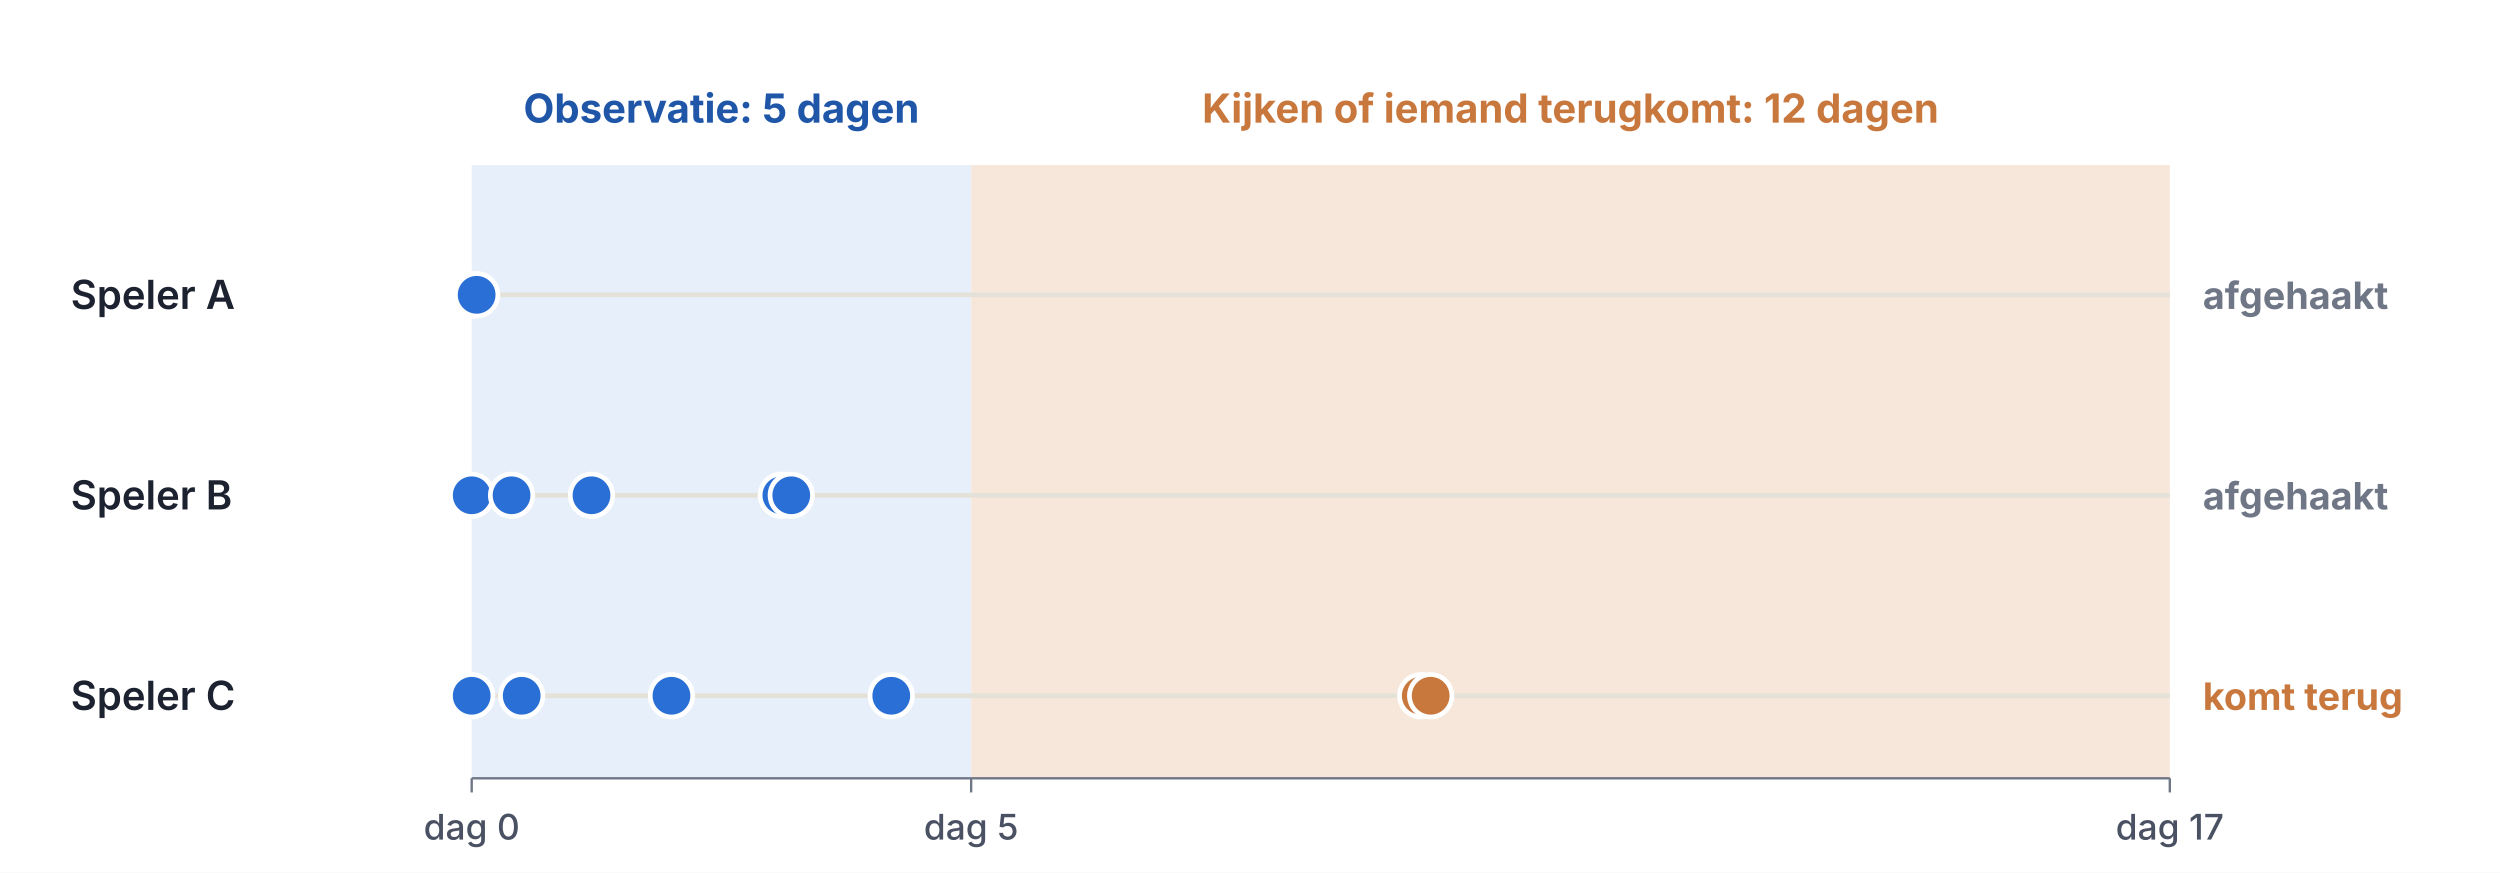
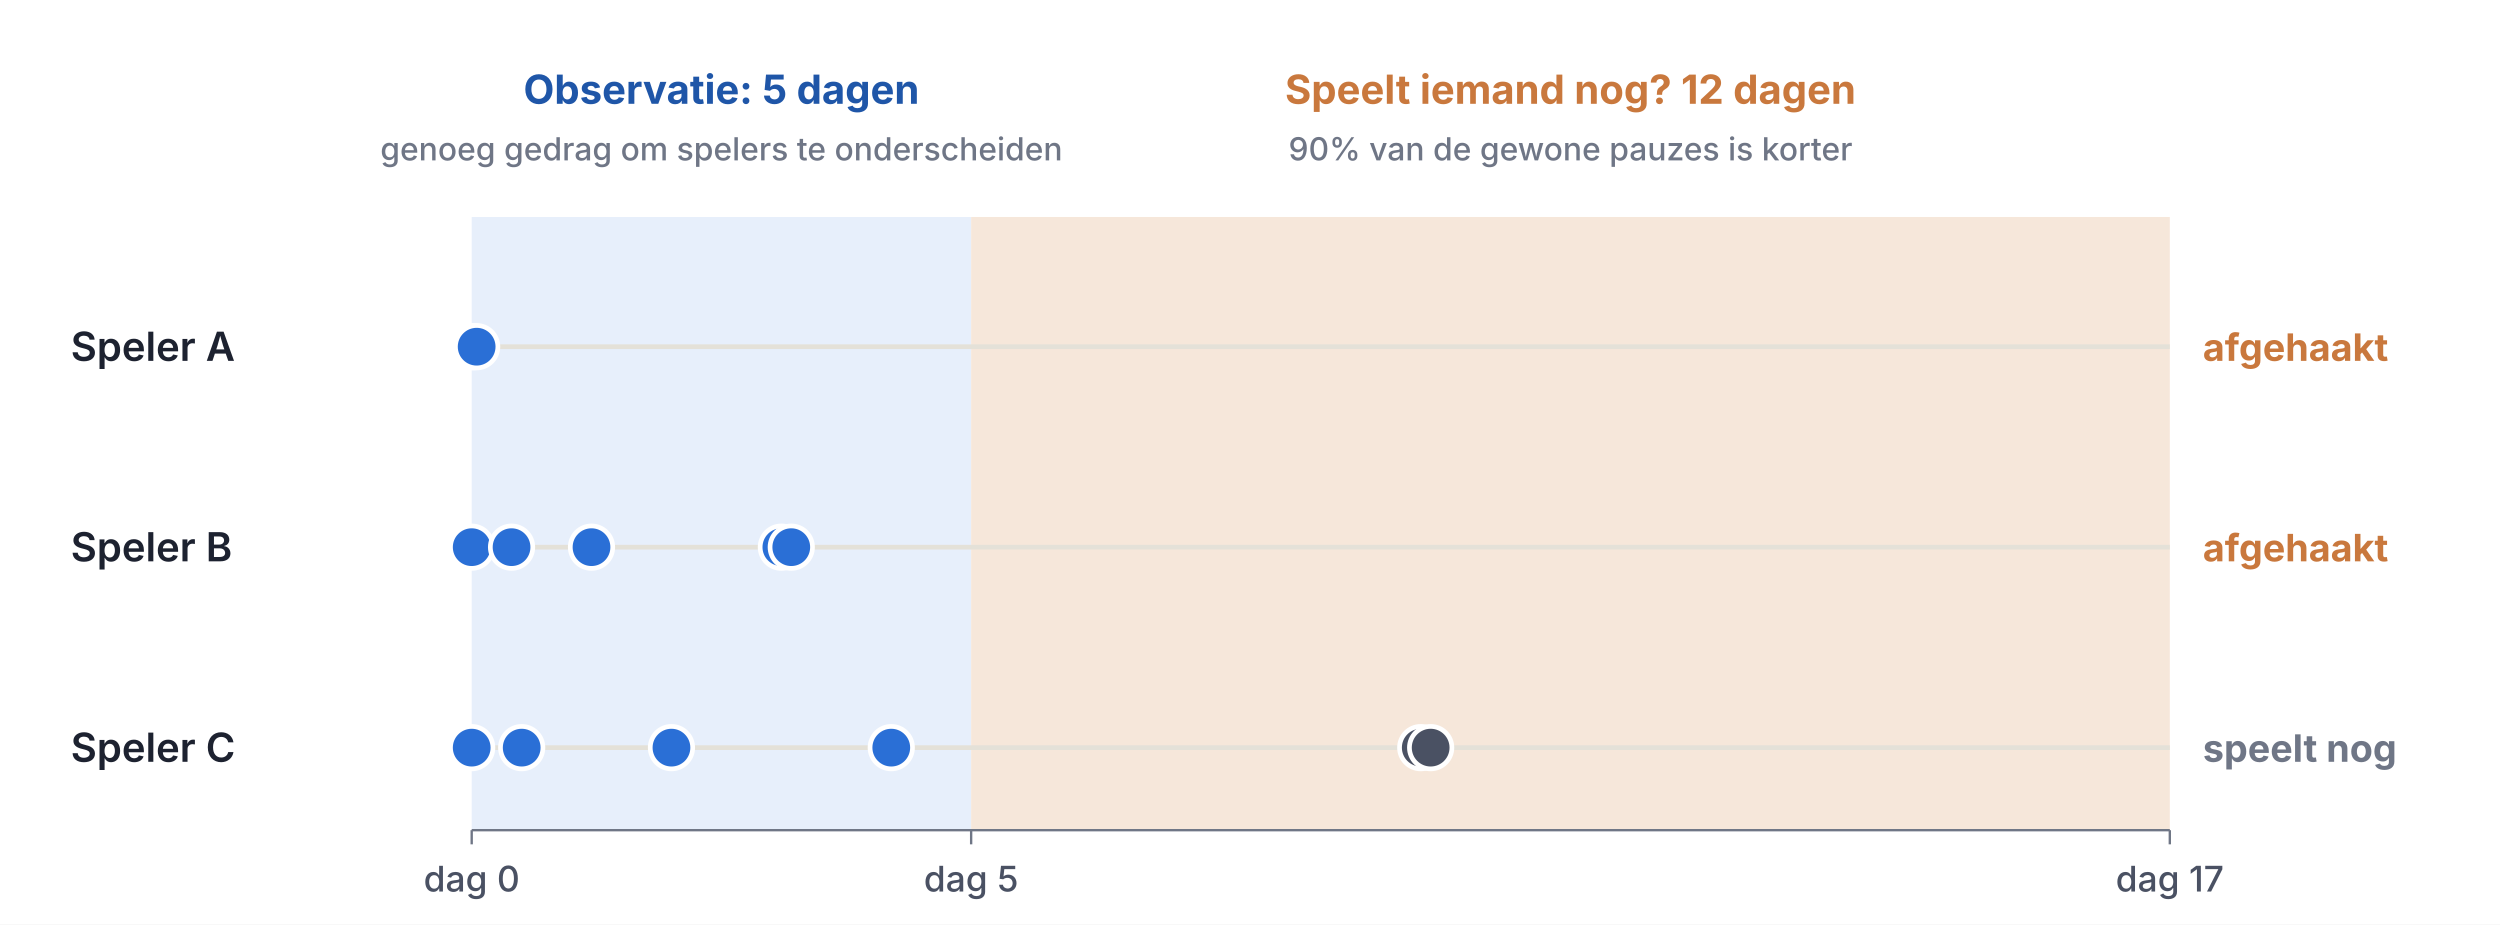
- <svg xmlns="http://www.w3.org/2000/svg" viewBox="0 0 1060 370" width="1060" height="370" font-family="Inter, 'Segoe UI', Helvetica, Arial, sans-serif">
-   <rect width="1060" height="370" fill="#ffffff" />
+ <svg xmlns="http://www.w3.org/2000/svg" viewBox="0 0 1060 392" width="1060" height="392" font-family="Inter, 'Segoe UI', Helvetica, Arial, sans-serif">
+   <rect width="1060" height="392" fill="#ffffff" />
  <defs>
    <marker id="a" viewBox="0 0 10 10" refX="8" refY="5" markerWidth="7" markerHeight="7" orient="auto">
      <path d="M0,0 L10,5 L0,10 z" fill="#6f7686" />
    </marker>
  </defs>
-   <rect x="200.0" y="70" width="211.765" height="260" fill="#e7effb" />
-   <rect x="411.765" y="70" width="508.235" height="260" fill="#f6e7da" />
-   <text x="305.882" y="52" font-size="17" fill="#1f56a8" font-weight="700" text-anchor="middle">Observatie: 5 dagen</text>
-   <text x="665.882" y="52" font-size="17" fill="#c9783d" font-weight="700" text-anchor="middle">Kijken of iemand terugkomt: 12 dagen</text>
-   <text x="30" y="131" font-size="17" fill="#1d2230" font-weight="600" text-anchor="start">Speler A</text>
-   <line x1="200.0" y1="125" x2="920.0" y2="125" stroke="#e4e1d8" stroke-width="2" />
-   <circle cx="200.0" cy="125" r="9" fill="#2a6fd6" stroke="#ffffff" stroke-width="2" />
-   <circle cx="200.8" cy="125" r="9" fill="#2a6fd6" stroke="#ffffff" stroke-width="2" />
-   <circle cx="202.1" cy="125" r="9" fill="#2a6fd6" stroke="#ffffff" stroke-width="2" />
-   <text x="934.0" y="131" font-size="16" fill="#6f7686" font-weight="700" text-anchor="start">afgehaakt</text>
-   <text x="30" y="216" font-size="17" fill="#1d2230" font-weight="600" text-anchor="start">Speler B</text>
-   <line x1="200.0" y1="210" x2="920.0" y2="210" stroke="#e4e1d8" stroke-width="2" />
-   <circle cx="200.0" cy="210" r="9" fill="#2a6fd6" stroke="#ffffff" stroke-width="2" />
-   <circle cx="216.9" cy="210" r="9" fill="#2a6fd6" stroke="#ffffff" stroke-width="2" />
-   <circle cx="250.8" cy="210" r="9" fill="#2a6fd6" stroke="#ffffff" stroke-width="2" />
-   <circle cx="331.3" cy="210" r="9" fill="#2a6fd6" stroke="#ffffff" stroke-width="2" />
-   <circle cx="335.5" cy="210" r="9" fill="#2a6fd6" stroke="#ffffff" stroke-width="2" />
-   <text x="934.0" y="216" font-size="16" fill="#6f7686" font-weight="700" text-anchor="start">afgehaakt</text>
-   <text x="30" y="301" font-size="17" fill="#1d2230" font-weight="600" text-anchor="start">Speler C</text>
-   <line x1="200.0" y1="295" x2="920.0" y2="295" stroke="#e4e1d8" stroke-width="2" />
-   <circle cx="200.0" cy="295" r="9" fill="#2a6fd6" stroke="#ffffff" stroke-width="2" />
-   <circle cx="221.2" cy="295" r="9" fill="#2a6fd6" stroke="#ffffff" stroke-width="2" />
-   <circle cx="284.7" cy="295" r="9" fill="#2a6fd6" stroke="#ffffff" stroke-width="2" />
-   <circle cx="377.9" cy="295" r="9" fill="#2a6fd6" stroke="#ffffff" stroke-width="2" />
-   <circle cx="602.4" cy="295" r="9" fill="#c9783d" stroke="#ffffff" stroke-width="2" />
-   <circle cx="606.6" cy="295" r="9" fill="#c9783d" stroke="#ffffff" stroke-width="2" />
-   <text x="934.0" y="301" font-size="16" fill="#c9783d" font-weight="700" text-anchor="start">komt terug</text>
-   <line x1="200.0" y1="330" x2="920.0" y2="330" stroke="#6f7686" />
-   <line x1="200.0" y1="330" x2="200.0" y2="336" stroke="#6f7686" />
-   <text x="200.0" y="356" font-size="15" fill="#4a5163" font-weight="500" text-anchor="middle">dag 0</text>
-   <line x1="411.765" y1="330" x2="411.765" y2="336" stroke="#6f7686" />
-   <text x="411.765" y="356" font-size="15" fill="#4a5163" font-weight="500" text-anchor="middle">dag 5</text>
-   <line x1="920.0" y1="330" x2="920.0" y2="336" stroke="#6f7686" />
-   <text x="920.0" y="356" font-size="15" fill="#4a5163" font-weight="500" text-anchor="middle">dag 17</text>
+   <rect x="200.0" y="92" width="211.765" height="260" fill="#e7effb" />
+   <rect x="411.765" y="92" width="508.235" height="260" fill="#f6e7da" />
+   <text x="305.882" y="44" font-size="17" fill="#1f56a8" font-weight="700" text-anchor="middle">Observatie: 5 dagen</text>
+   <text x="305.882" y="68" font-size="13.5" fill="#6f7686" font-weight="500" text-anchor="middle">genoeg gedrag om spelers te onderscheiden</text>
+   <text x="665.882" y="44" font-size="17" fill="#c9783d" font-weight="700" text-anchor="middle">Speelt iemand nog? 12 dagen</text>
+   <text x="665.882" y="68" font-size="13.5" fill="#6f7686" font-weight="500" text-anchor="middle">90% van de gewone pauzes is korter</text>
+   <text x="30" y="153" font-size="17" fill="#1d2230" font-weight="600" text-anchor="start">Speler A</text>
+   <line x1="200.0" y1="147" x2="920.0" y2="147" stroke="#e4e1d8" stroke-width="2" />
+   <circle cx="200.0" cy="147" r="9" fill="#2a6fd6" stroke="#ffffff" stroke-width="2" />
+   <circle cx="200.8" cy="147" r="9" fill="#2a6fd6" stroke="#ffffff" stroke-width="2" />
+   <circle cx="202.1" cy="147" r="9" fill="#2a6fd6" stroke="#ffffff" stroke-width="2" />
+   <text x="934.0" y="153" font-size="16" fill="#c9783d" font-weight="700" text-anchor="start">afgehaakt</text>
+   <text x="30" y="238" font-size="17" fill="#1d2230" font-weight="600" text-anchor="start">Speler B</text>
+   <line x1="200.0" y1="232" x2="920.0" y2="232" stroke="#e4e1d8" stroke-width="2" />
+   <circle cx="200.0" cy="232" r="9" fill="#2a6fd6" stroke="#ffffff" stroke-width="2" />
+   <circle cx="216.9" cy="232" r="9" fill="#2a6fd6" stroke="#ffffff" stroke-width="2" />
+   <circle cx="250.8" cy="232" r="9" fill="#2a6fd6" stroke="#ffffff" stroke-width="2" />
+   <circle cx="331.3" cy="232" r="9" fill="#2a6fd6" stroke="#ffffff" stroke-width="2" />
+   <circle cx="335.5" cy="232" r="9" fill="#2a6fd6" stroke="#ffffff" stroke-width="2" />
+   <text x="934.0" y="238" font-size="16" fill="#c9783d" font-weight="700" text-anchor="start">afgehaakt</text>
+   <text x="30" y="323" font-size="17" fill="#1d2230" font-weight="600" text-anchor="start">Speler C</text>
+   <line x1="200.0" y1="317" x2="920.0" y2="317" stroke="#e4e1d8" stroke-width="2" />
+   <circle cx="200.0" cy="317" r="9" fill="#2a6fd6" stroke="#ffffff" stroke-width="2" />
+   <circle cx="221.2" cy="317" r="9" fill="#2a6fd6" stroke="#ffffff" stroke-width="2" />
+   <circle cx="284.7" cy="317" r="9" fill="#2a6fd6" stroke="#ffffff" stroke-width="2" />
+   <circle cx="377.9" cy="317" r="9" fill="#2a6fd6" stroke="#ffffff" stroke-width="2" />
+   <circle cx="602.4" cy="317" r="9" fill="#4a5163" stroke="#ffffff" stroke-width="2" />
+   <circle cx="606.6" cy="317" r="9" fill="#4a5163" stroke="#ffffff" stroke-width="2" />
+   <text x="934.0" y="323" font-size="16" fill="#6f7686" font-weight="700" text-anchor="start">speelt nog</text>
+   <line x1="200.0" y1="352" x2="920.0" y2="352" stroke="#6f7686" />
+   <line x1="200.0" y1="352" x2="200.0" y2="358" stroke="#6f7686" />
+   <text x="200.0" y="378" font-size="15" fill="#4a5163" font-weight="500" text-anchor="middle">dag 0</text>
+   <line x1="411.765" y1="352" x2="411.765" y2="358" stroke="#6f7686" />
+   <text x="411.765" y="378" font-size="15" fill="#4a5163" font-weight="500" text-anchor="middle">dag 5</text>
+   <line x1="920.0" y1="352" x2="920.0" y2="358" stroke="#6f7686" />
+   <text x="920.0" y="378" font-size="15" fill="#4a5163" font-weight="500" text-anchor="middle">dag 17</text>
</svg>
